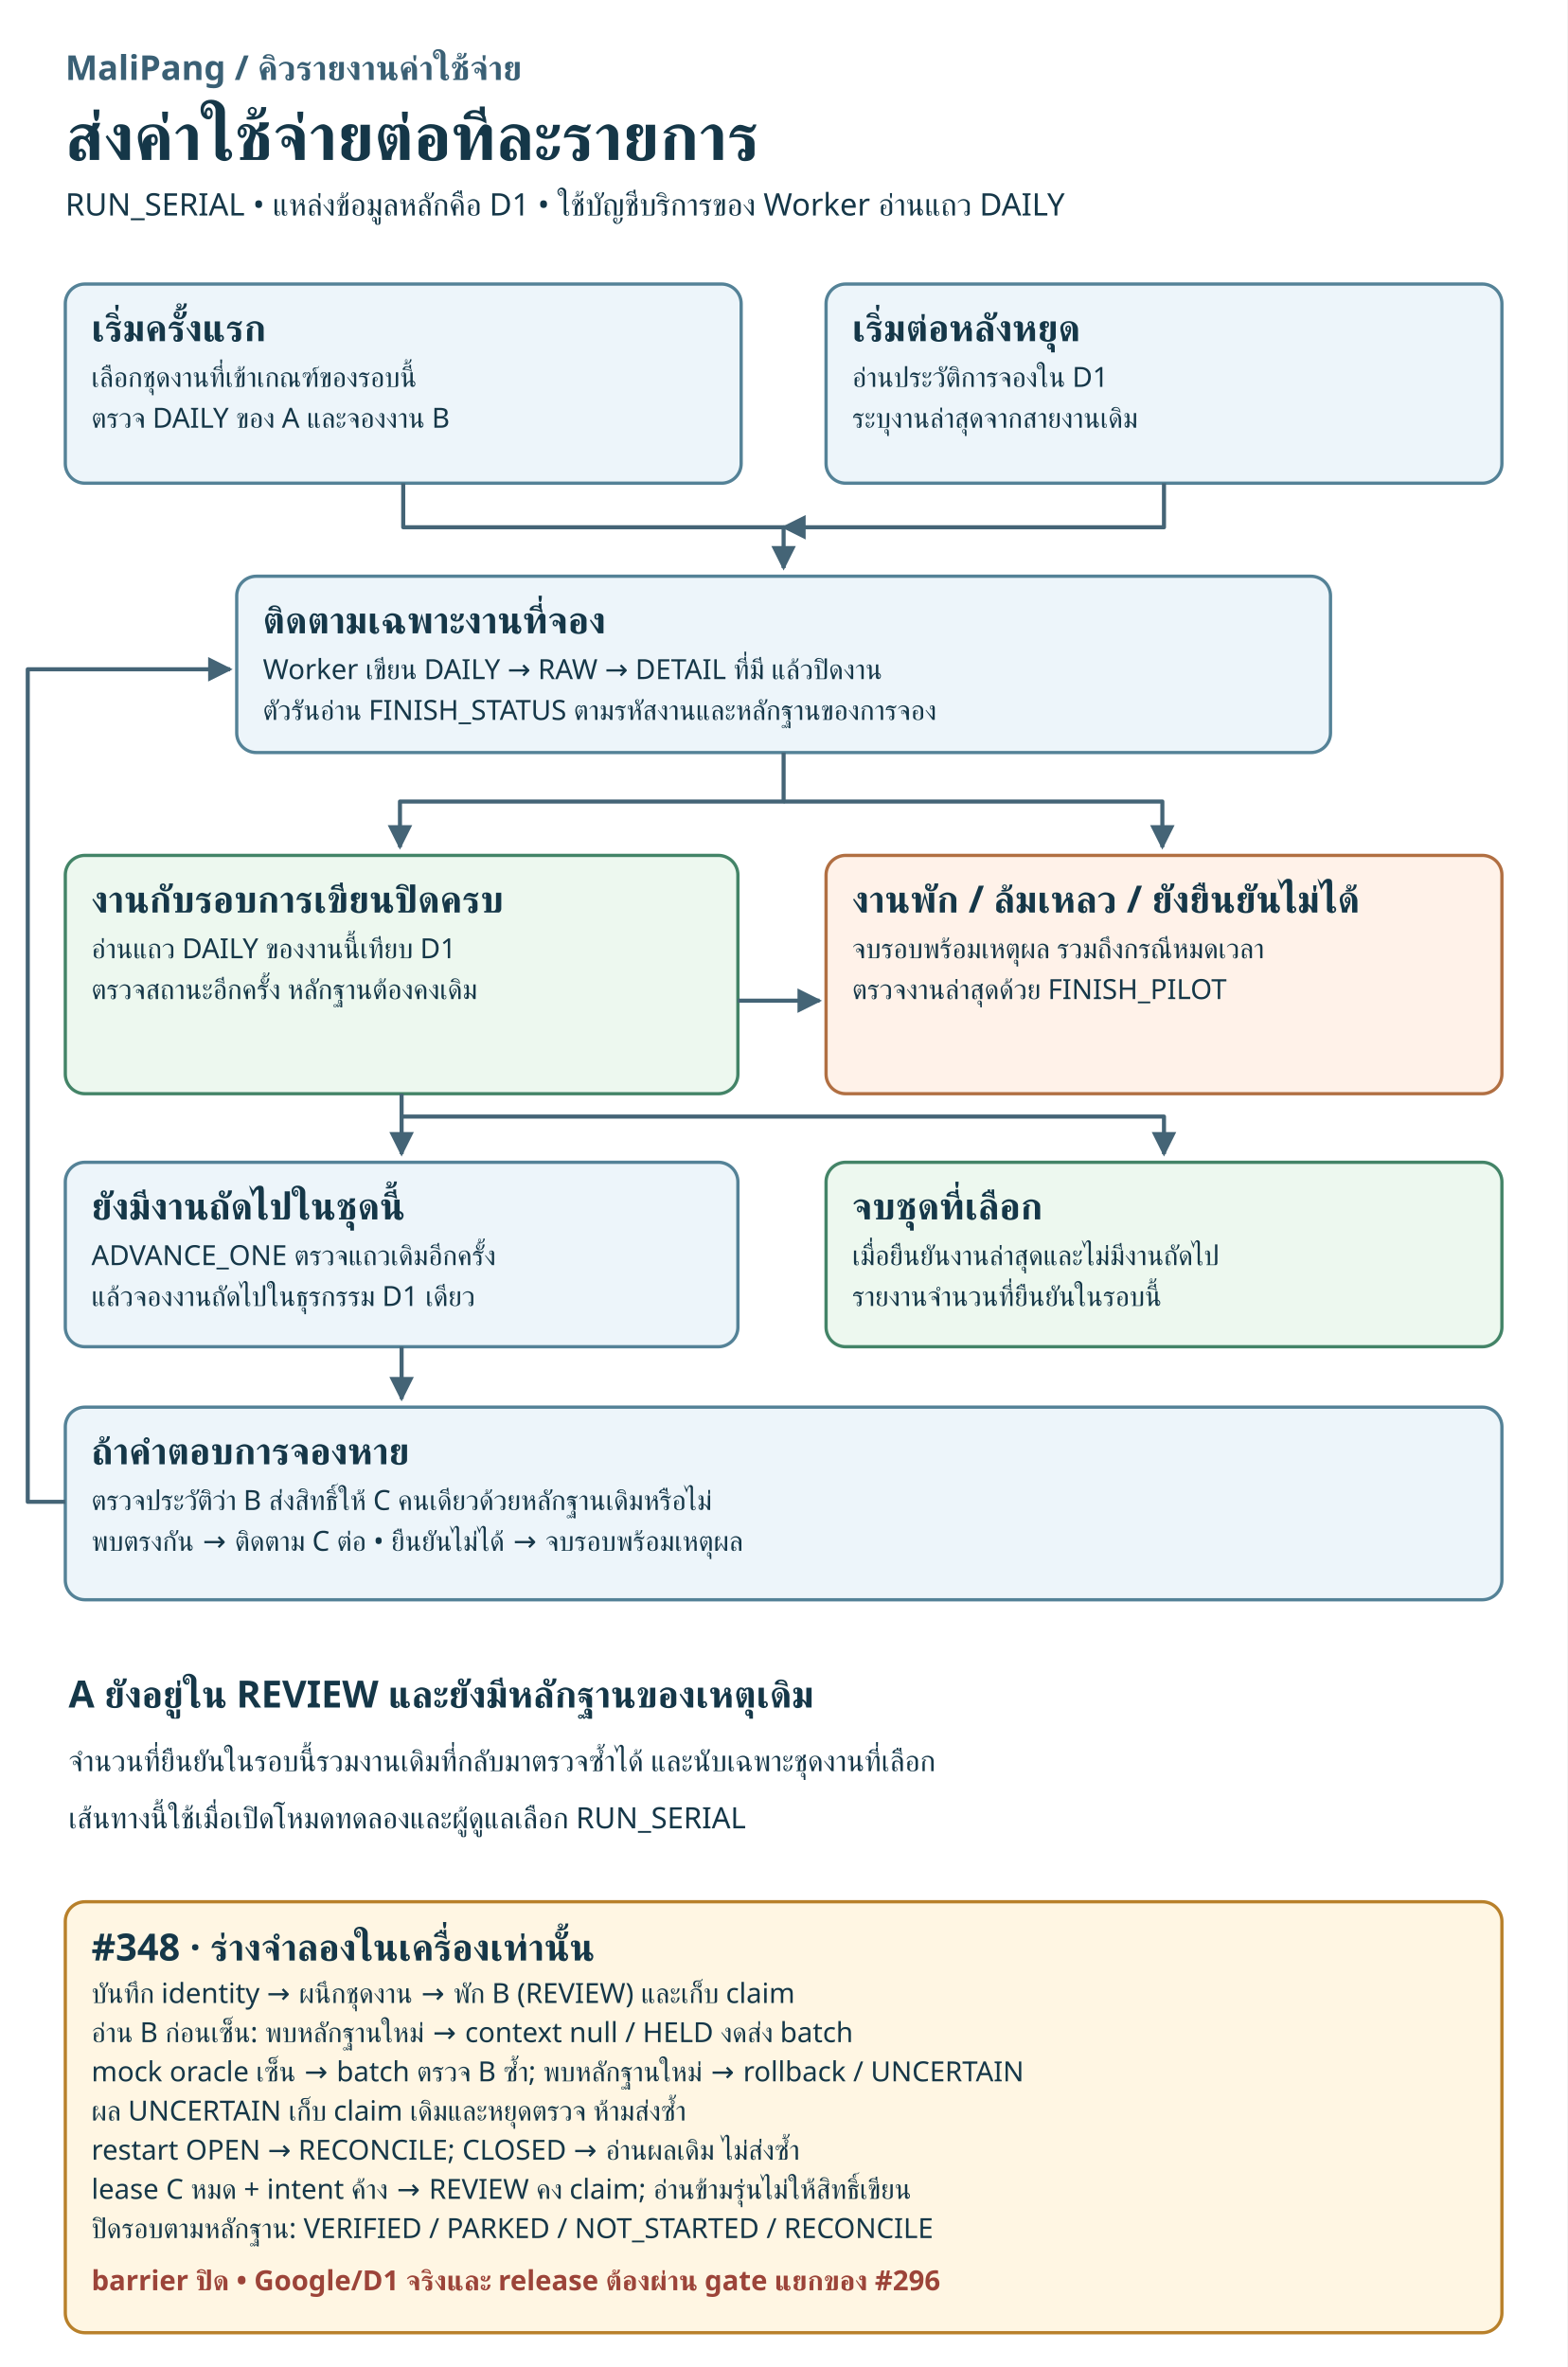
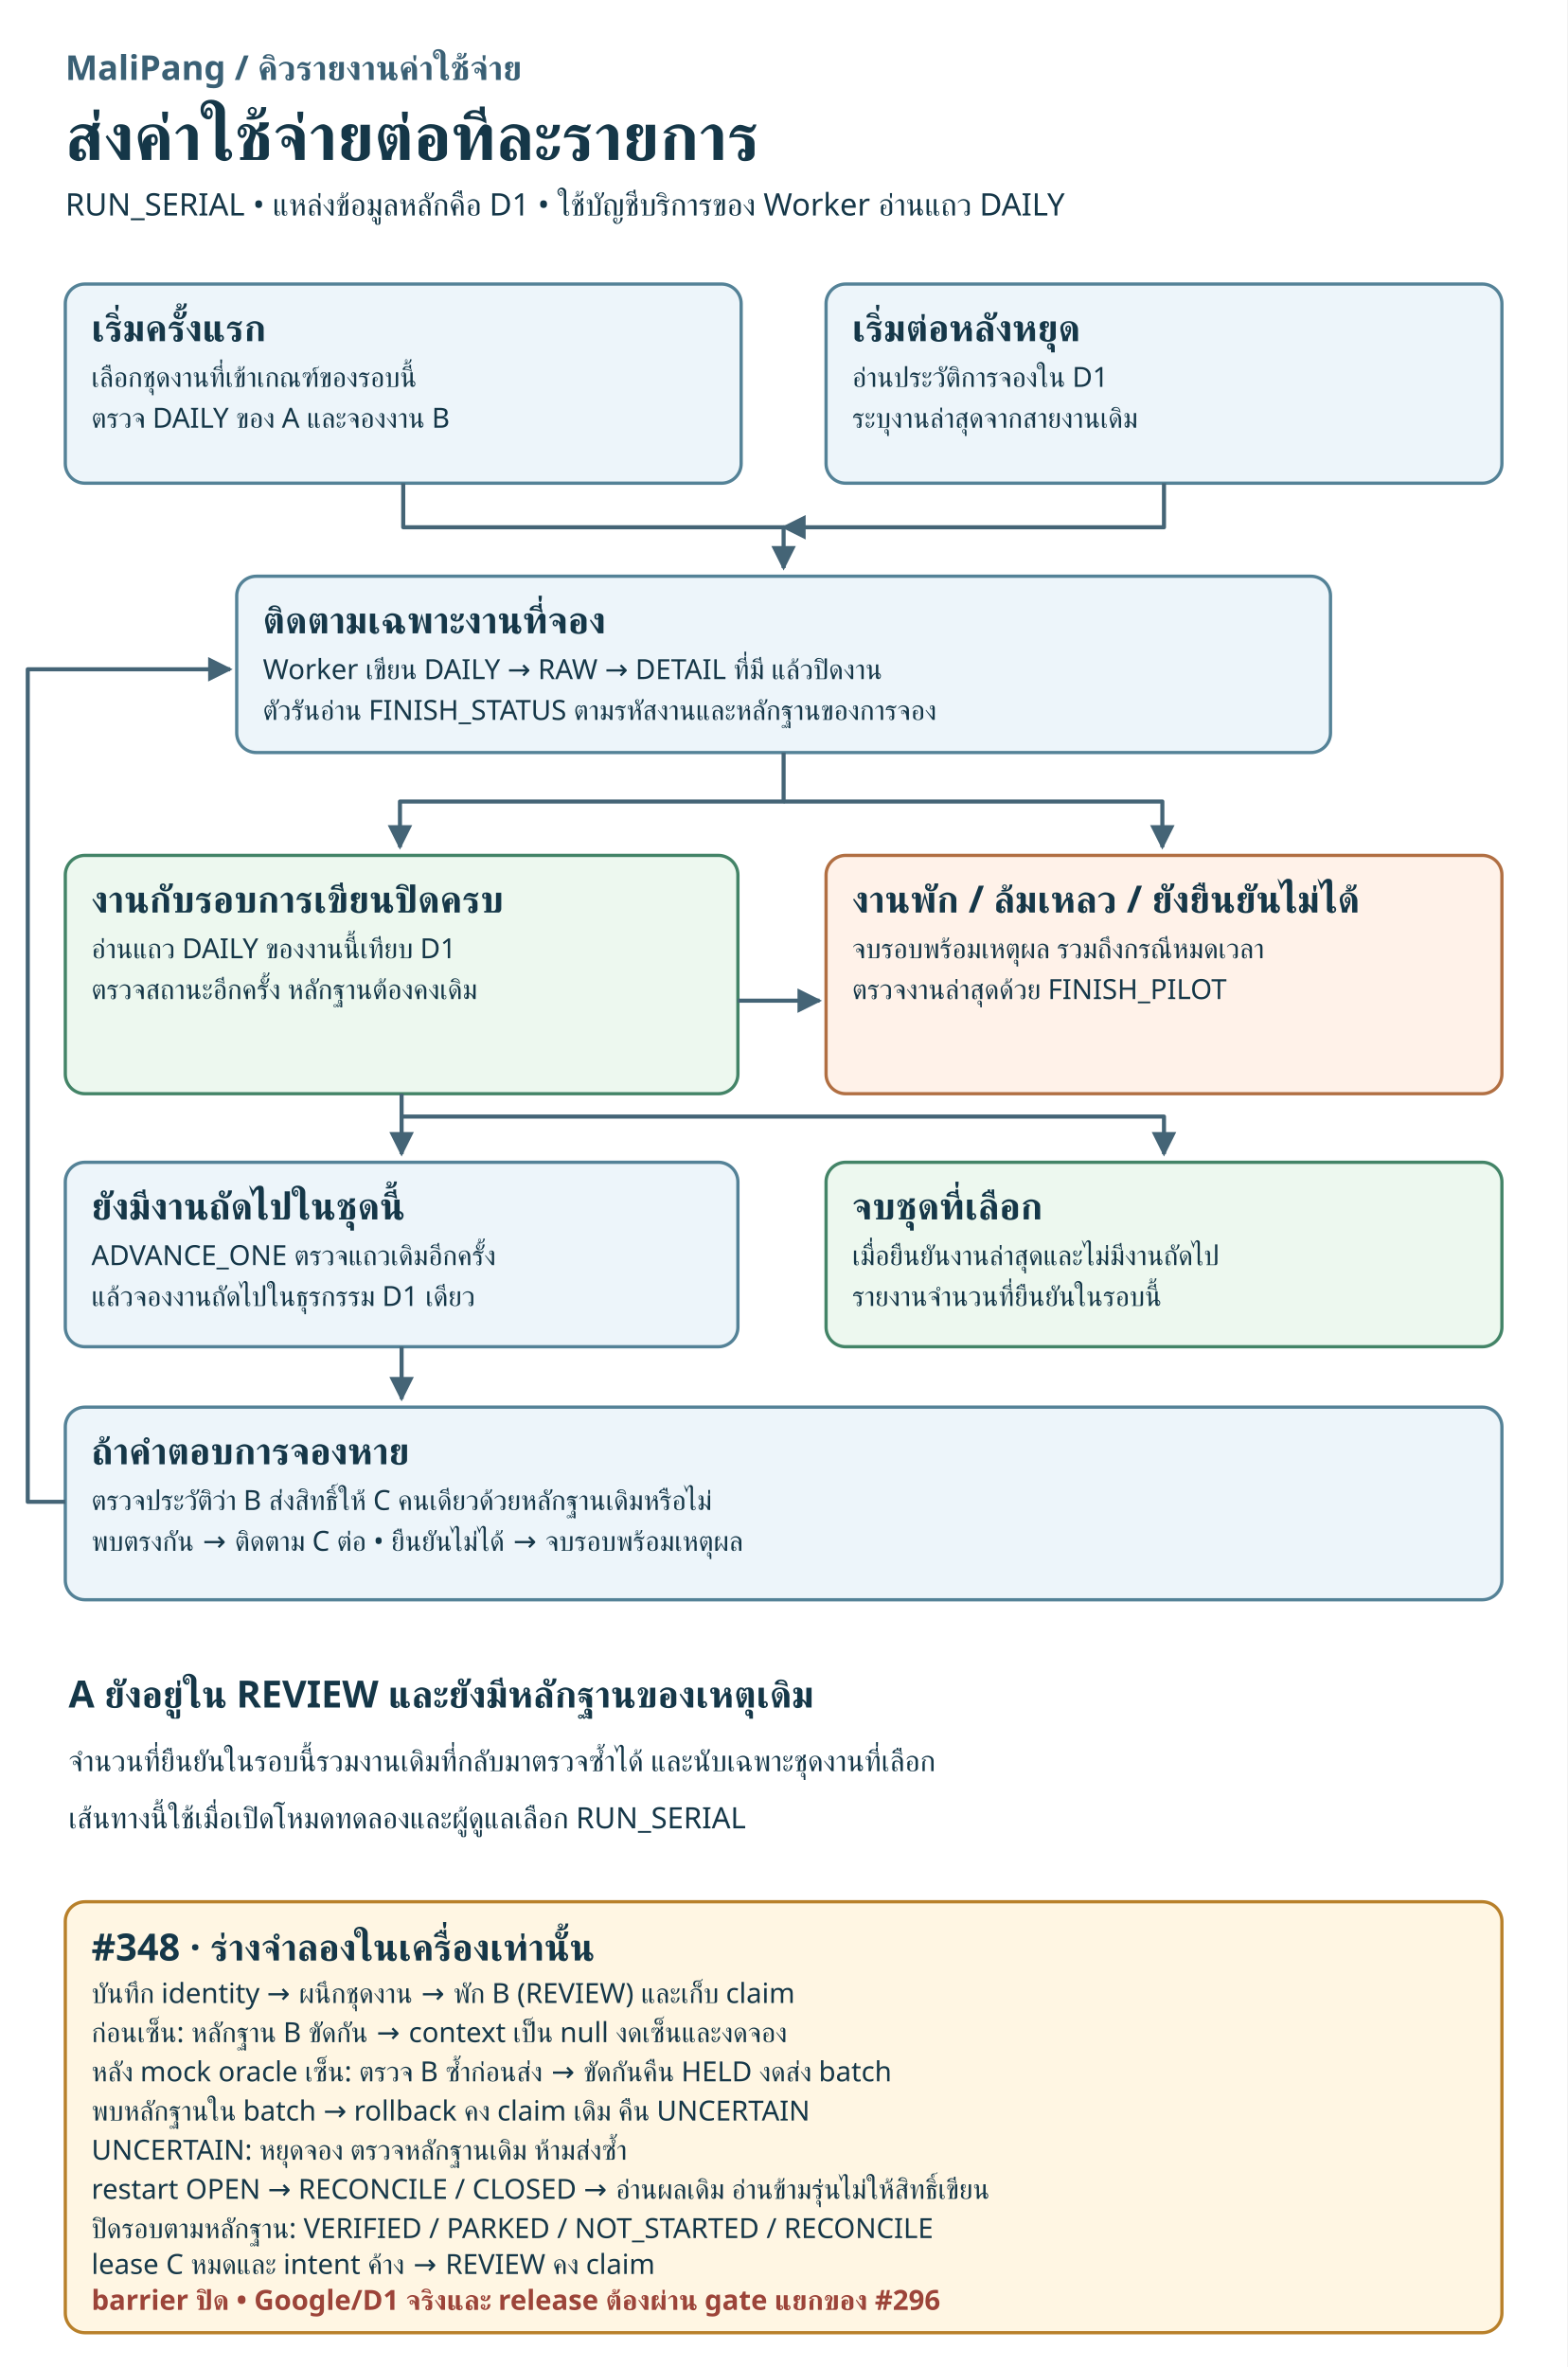
<svg xmlns="http://www.w3.org/2000/svg" viewBox="0 0 960 1450" width="960" height="1450" role="img" aria-labelledby="title desc" style="font-family:Thonburi,sans-serif">
  <defs>
    <marker id="arrow" viewBox="0 0 10 10" refX="9" refY="5" markerWidth="6" markerHeight="6" orient="auto">
      <path d="M0 0L10 5L0 10Z" fill="#446476" />
    </marker>
  </defs>
  <rect width="960" height="1450" fill="#fff" />
  <text x="40" y="49" fill="#3a6075" font-size="21" font-weight="700">MaliPang  /  คิวรายงานค่าใช้จ่าย</text>
  <text x="40" y="98" fill="#153748" font-size="41" font-weight="700">ส่งค่าใช้จ่ายต่อทีละรายการ</text>
  <text x="40" y="132" fill="#153748" font-size="19" font-weight="400">RUN_SERIAL  •  แหล่งข้อมูลหลักคือ D1  •  ใช้บัญชีบริการของ Worker อ่านแถว DAILY</text>
  <rect x="40" y="174" width="414" height="122" rx="12" fill="#edf5fa" stroke="#548297" stroke-width="2" />
  <text x="56" y="209" fill="#153748" font-size="23" font-weight="700">เริ่มครั้งแรก</text>
  <text x="56" y="237" fill="#153748" font-size="17" font-weight="400">เลือกชุดงานที่เข้าเกณฑ์ของรอบนี้</text>
  <text x="56" y="262" fill="#153748" font-size="17" font-weight="400">ตรวจ DAILY ของ A และจองงาน B</text>
  <rect x="506" y="174" width="414" height="122" rx="12" fill="#edf5fa" stroke="#548297" stroke-width="2" />
  <text x="522" y="209" fill="#153748" font-size="23" font-weight="700">เริ่มต่อหลังหยุด</text>
  <text x="522" y="237" fill="#153748" font-size="17" font-weight="400">อ่านประวัติการจองใน D1</text>
  <text x="522" y="262" fill="#153748" font-size="17" font-weight="400">ระบุงานล่าสุดจากสายงานเดิม</text>
  <path d="M247 296V323H480V348" fill="none" stroke="#446476" stroke-width="2.5" stroke-linejoin="round" marker-end="url(#arrow)" />
  <path d="M713 296V323H480" fill="none" stroke="#446476" stroke-width="2.5" stroke-linejoin="round" marker-end="url(#arrow)" />
  <rect x="145" y="353" width="670" height="108" rx="12" fill="#edf5fa" stroke="#548297" stroke-width="2" />
  <text x="161" y="388" fill="#153748" font-size="23" font-weight="700">ติดตามเฉพาะงานที่จอง</text>
  <text x="161" y="416" fill="#153748" font-size="17" font-weight="400">Worker เขียน DAILY → RAW → DETAIL ที่มี แล้วปิดงาน</text>
  <text x="161" y="441" fill="#153748" font-size="17" font-weight="400">ตัวรันอ่าน FINISH_STATUS ตามรหัสงานและหลักฐานของการจอง</text>
  <path d="M480 461V491H245V519" fill="none" stroke="#446476" stroke-width="2.5" stroke-linejoin="round" marker-end="url(#arrow)" />
  <path d="M480 491H712V519" fill="none" stroke="#446476" stroke-width="2.5" stroke-linejoin="round" marker-end="url(#arrow)" />
  <rect x="40" y="524" width="412" height="146" rx="12" fill="#edf8ef" stroke="#438467" stroke-width="2" />
  <text x="56" y="559" fill="#153748" font-size="23" font-weight="700">งานกับรอบการเขียนปิดครบ</text>
  <text x="56" y="587" fill="#153748" font-size="17" font-weight="400">อ่านแถว DAILY ของงานนี้เทียบ D1</text>
  <text x="56" y="612" fill="#153748" font-size="17" font-weight="400">ตรวจสถานะอีกครั้ง หลักฐานต้องคงเดิม</text>
  <rect x="506" y="524" width="414" height="146" rx="12" fill="#fff2e9" stroke="#b16f42" stroke-width="2" />
  <text x="522" y="559" fill="#153748" font-size="23" font-weight="700">งานพัก / ล้มเหลว / ยังยืนยันไม่ได้</text>
  <text x="522" y="587" fill="#153748" font-size="17" font-weight="400">จบรอบพร้อมเหตุผล รวมถึงกรณีหมดเวลา</text>
  <text x="522" y="612" fill="#153748" font-size="17" font-weight="400">ตรวจงานล่าสุดด้วย FINISH_PILOT</text>
  <path d="M452 613H502" fill="none" stroke="#446476" stroke-width="2.5" stroke-linejoin="round" marker-end="url(#arrow)" />
  <path d="M246 670V707" fill="none" stroke="#446476" stroke-width="2.5" stroke-linejoin="round" marker-end="url(#arrow)" />
  <rect x="40" y="712" width="412" height="113" rx="12" fill="#edf5fa" stroke="#548297" stroke-width="2" />
  <text x="56" y="747" fill="#153748" font-size="23" font-weight="700">ยังมีงานถัดไปในชุดนี้</text>
  <text x="56" y="775" fill="#153748" font-size="17" font-weight="400">ADVANCE_ONE ตรวจแถวเดิมอีกครั้ง</text>
  <text x="56" y="800" fill="#153748" font-size="17" font-weight="400">แล้วจองงานถัดไปในธุรกรรม D1 เดียว</text>
  <rect x="506" y="712" width="414" height="113" rx="12" fill="#edf8ef" stroke="#438467" stroke-width="2" />
  <text x="522" y="747" fill="#153748" font-size="23" font-weight="700">จบชุดที่เลือก</text>
  <text x="522" y="775" fill="#153748" font-size="17" font-weight="400">เมื่อยืนยันงานล่าสุดและไม่มีงานถัดไป</text>
  <text x="522" y="800" fill="#153748" font-size="17" font-weight="400">รายงานจำนวนที่ยืนยันในรอบนี้</text>
  <path d="M246 684H713V707" fill="none" stroke="#446476" stroke-width="2.5" stroke-linejoin="round" marker-end="url(#arrow)" />
  <path d="M246 825V857" fill="none" stroke="#446476" stroke-width="2.5" stroke-linejoin="round" marker-end="url(#arrow)" />
  <rect x="40" y="862" width="880" height="118" rx="12" fill="#edf5fa" stroke="#548297" stroke-width="2" />
  <text x="56" y="897" fill="#153748" font-size="23" font-weight="700">ถ้าคำตอบการจองหาย</text>
  <text x="56" y="925" fill="#153748" font-size="17" font-weight="400">ตรวจประวัติว่า B ส่งสิทธิ์ให้ C คนเดียวด้วยหลักฐานเดิมหรือไม่</text>
  <text x="56" y="950" fill="#153748" font-size="17" font-weight="400">พบตรงกัน → ติดตาม C ต่อ • ยืนยันไม่ได้ → จบรอบพร้อมเหตุผล</text>
  <path d="M40 920H17V410H141" fill="none" stroke="#446476" stroke-width="2.5" stroke-linejoin="round" marker-end="url(#arrow)" />
  <text x="42" y="1046" fill="#153748" font-size="23" font-weight="700">A ยังอยู่ใน REVIEW และยังมีหลักฐานของเหตุเดิม</text>
  <text x="42" y="1085" fill="#153748" font-size="18" font-weight="400">จำนวนที่ยืนยันในรอบนี้รวมงานเดิมที่กลับมาตรวจซ้ำได้ และนับเฉพาะชุดงานที่เลือก</text>
  <text x="42" y="1120" fill="#153748" font-size="18" font-weight="400">เส้นทางนี้ใช้เมื่อเปิดโหมดทดลองและผู้ดูแลเลือก RUN_SERIAL</text>
  <rect x="40" y="1165" width="880" height="264" rx="12" fill="#fff6e3" stroke="#b8802a" stroke-width="2" />
  <text x="56" y="1201" fill="#153748" font-size="23" font-weight="700">#348 · ร่างจำลองในเครื่องเท่านั้น</text>
  <text x="56" y="1227" fill="#153748" font-size="17">บันทึก identity → ผนึกชุดงาน → พัก B (REVIEW) และเก็บ claim</text>
-   <text x="56" y="1251" fill="#153748" font-size="17">อ่าน B ก่อนเซ็น: พบหลักฐานใหม่ → context null / HELD งดส่ง batch</text>
-   <text x="56" y="1275" fill="#153748" font-size="17">mock oracle เซ็น → batch ตรวจ B ซ้ำ; พบหลักฐานใหม่ → rollback / UNCERTAIN</text>
-   <text x="56" y="1299" fill="#153748" font-size="17">ผล UNCERTAIN เก็บ claim เดิมและหยุดตรวจ ห้ามส่งซ้ำ</text>
-   <text x="56" y="1323" fill="#153748" font-size="17">restart OPEN → RECONCILE; CLOSED → อ่านผลเดิม ไม่ส่งซ้ำ</text>
-   <text x="56" y="1347" fill="#153748" font-size="17">lease C หมด + intent ค้าง → REVIEW คง claim; อ่านข้ามรุ่นไม่ให้สิทธิ์เขียน</text>
+   <text x="56" y="1251" fill="#153748" font-size="17">ก่อนเซ็น: หลักฐาน B ขัดกัน → context เป็น null งดเซ็นและงดจอง</text>
+   <text x="56" y="1275" fill="#153748" font-size="17">หลัง mock oracle เซ็น: ตรวจ B ซ้ำก่อนส่ง → ขัดกันคืน HELD งดส่ง batch</text>
+   <text x="56" y="1299" fill="#153748" font-size="17">พบหลักฐานใน batch → rollback คง claim เดิม คืน UNCERTAIN</text>
+   <text x="56" y="1323" fill="#153748" font-size="17">UNCERTAIN: หยุดจอง ตรวจหลักฐานเดิม ห้ามส่งซ้ำ</text>
+   <text x="56" y="1347" fill="#153748" font-size="17">restart OPEN → RECONCILE / CLOSED → อ่านผลเดิม อ่านข้ามรุ่นไม่ให้สิทธิ์เขียน</text>
  <text x="56" y="1371" fill="#153748" font-size="17">ปิดรอบตามหลักฐาน: VERIFIED / PARKED / NOT_STARTED / RECONCILE</text>
-   <text x="56" y="1403" fill="#9c4439" font-size="17" font-weight="700">barrier ปิด • Google/D1 จริงและ release ต้องผ่าน gate แยกของ #296</text>
+   <text x="56" y="1393" fill="#153748" font-size="17">lease C หมดและ intent ค้าง → REVIEW คง claim</text>
+   <text x="56" y="1415" fill="#9c4439" font-size="17" font-weight="700">barrier ปิด • Google/D1 จริงและ release ต้องผ่าน gate แยกของ #296</text>
</svg>
